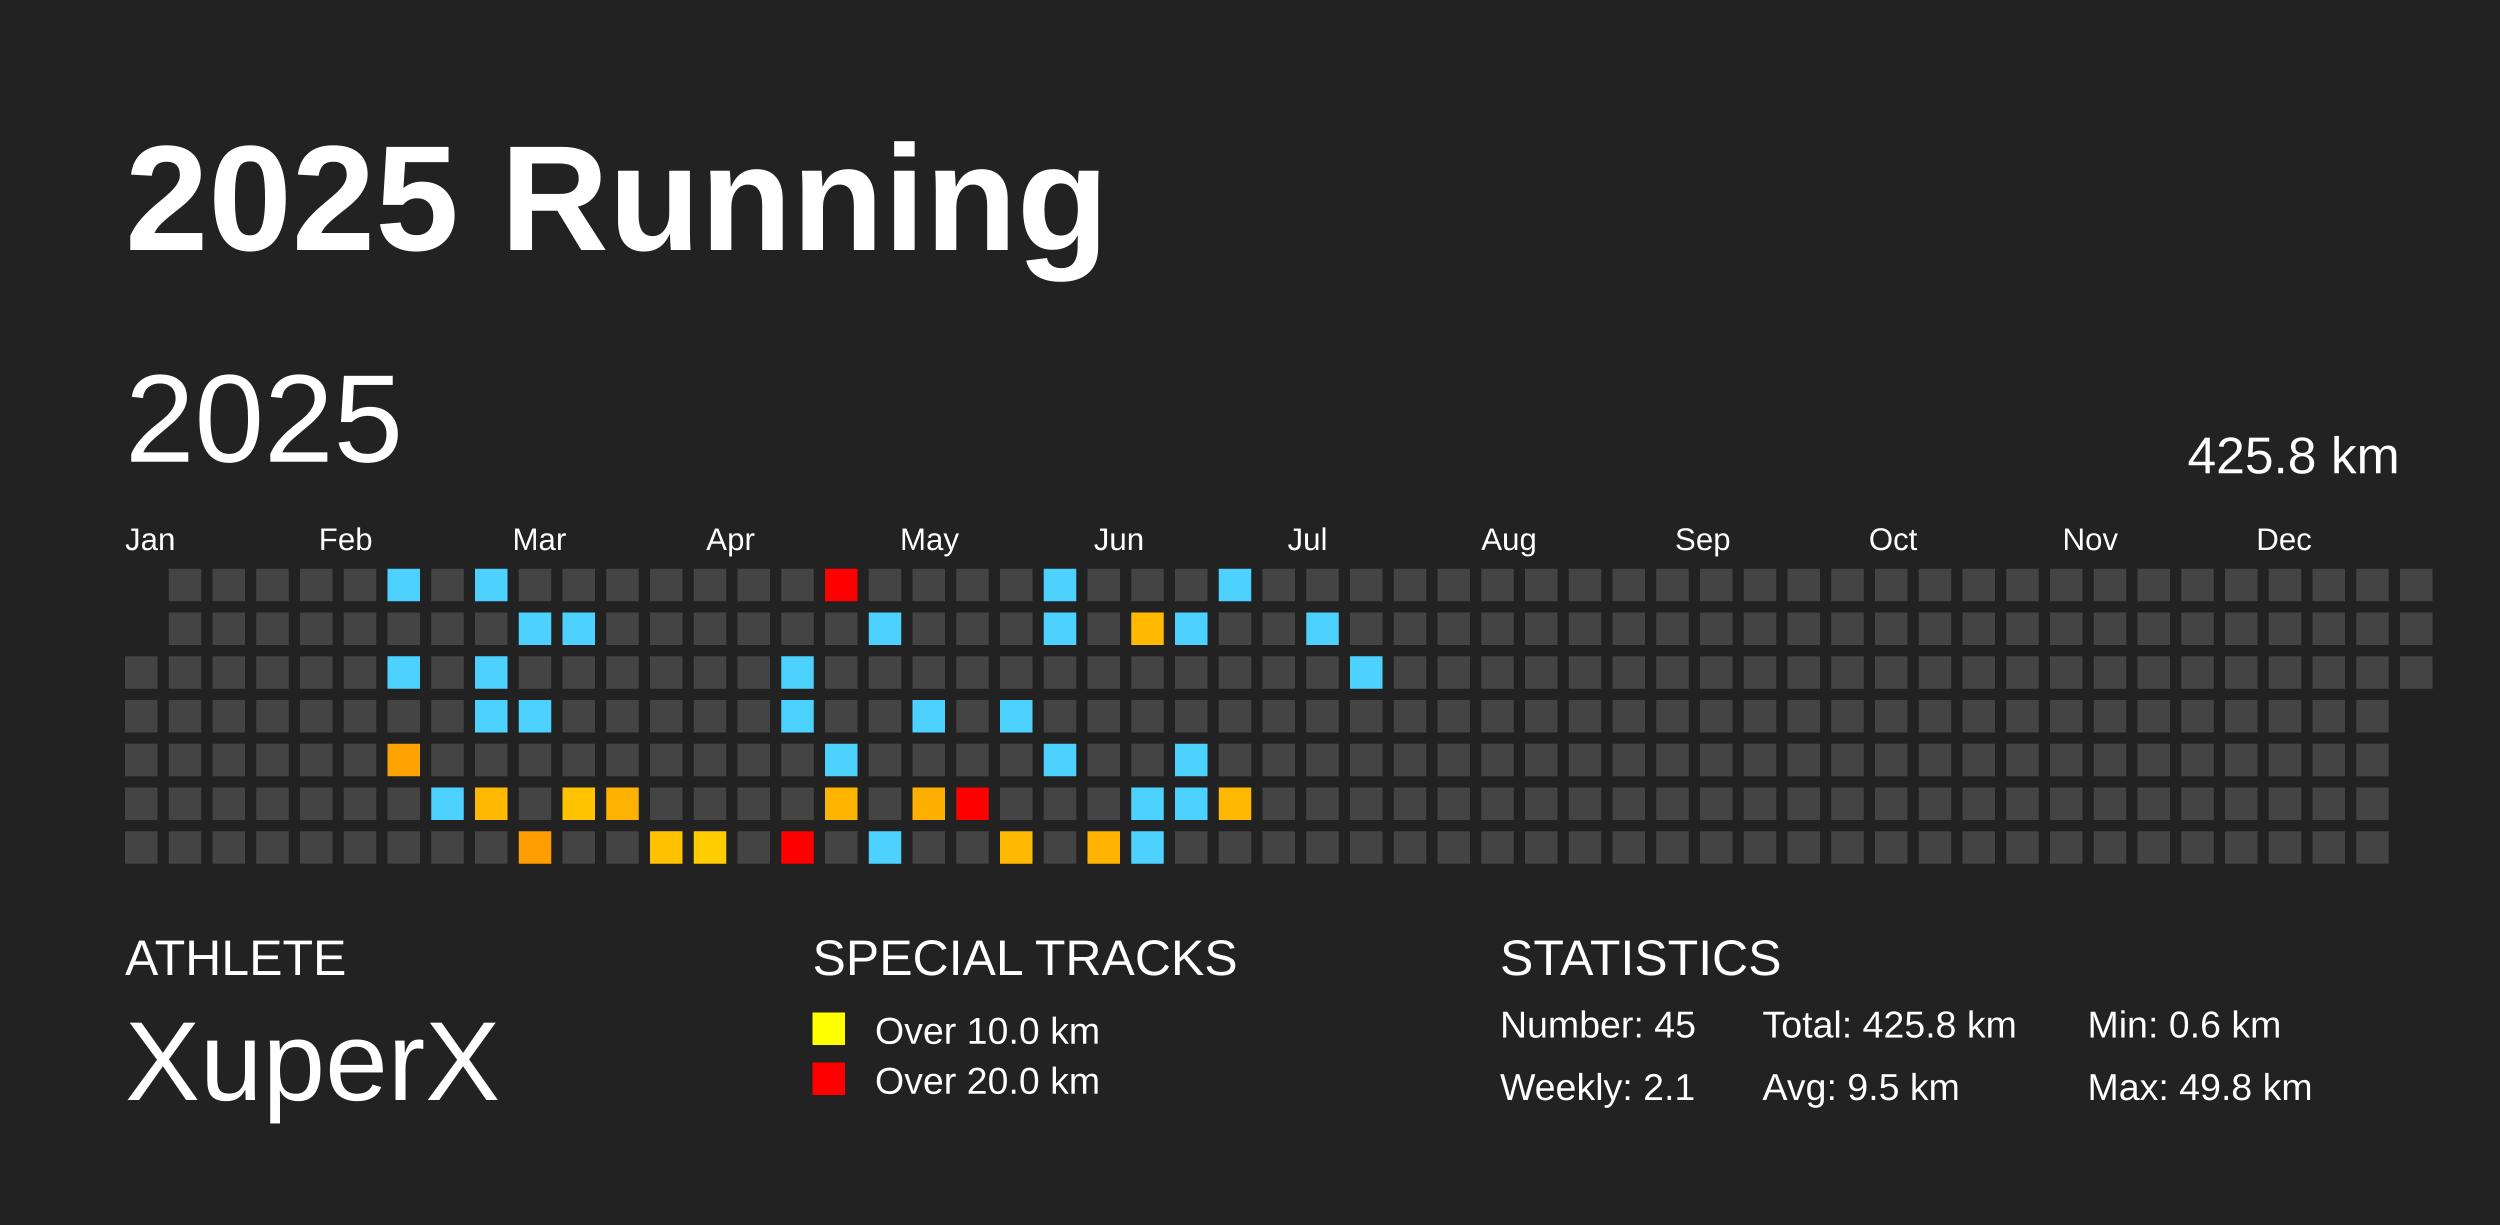
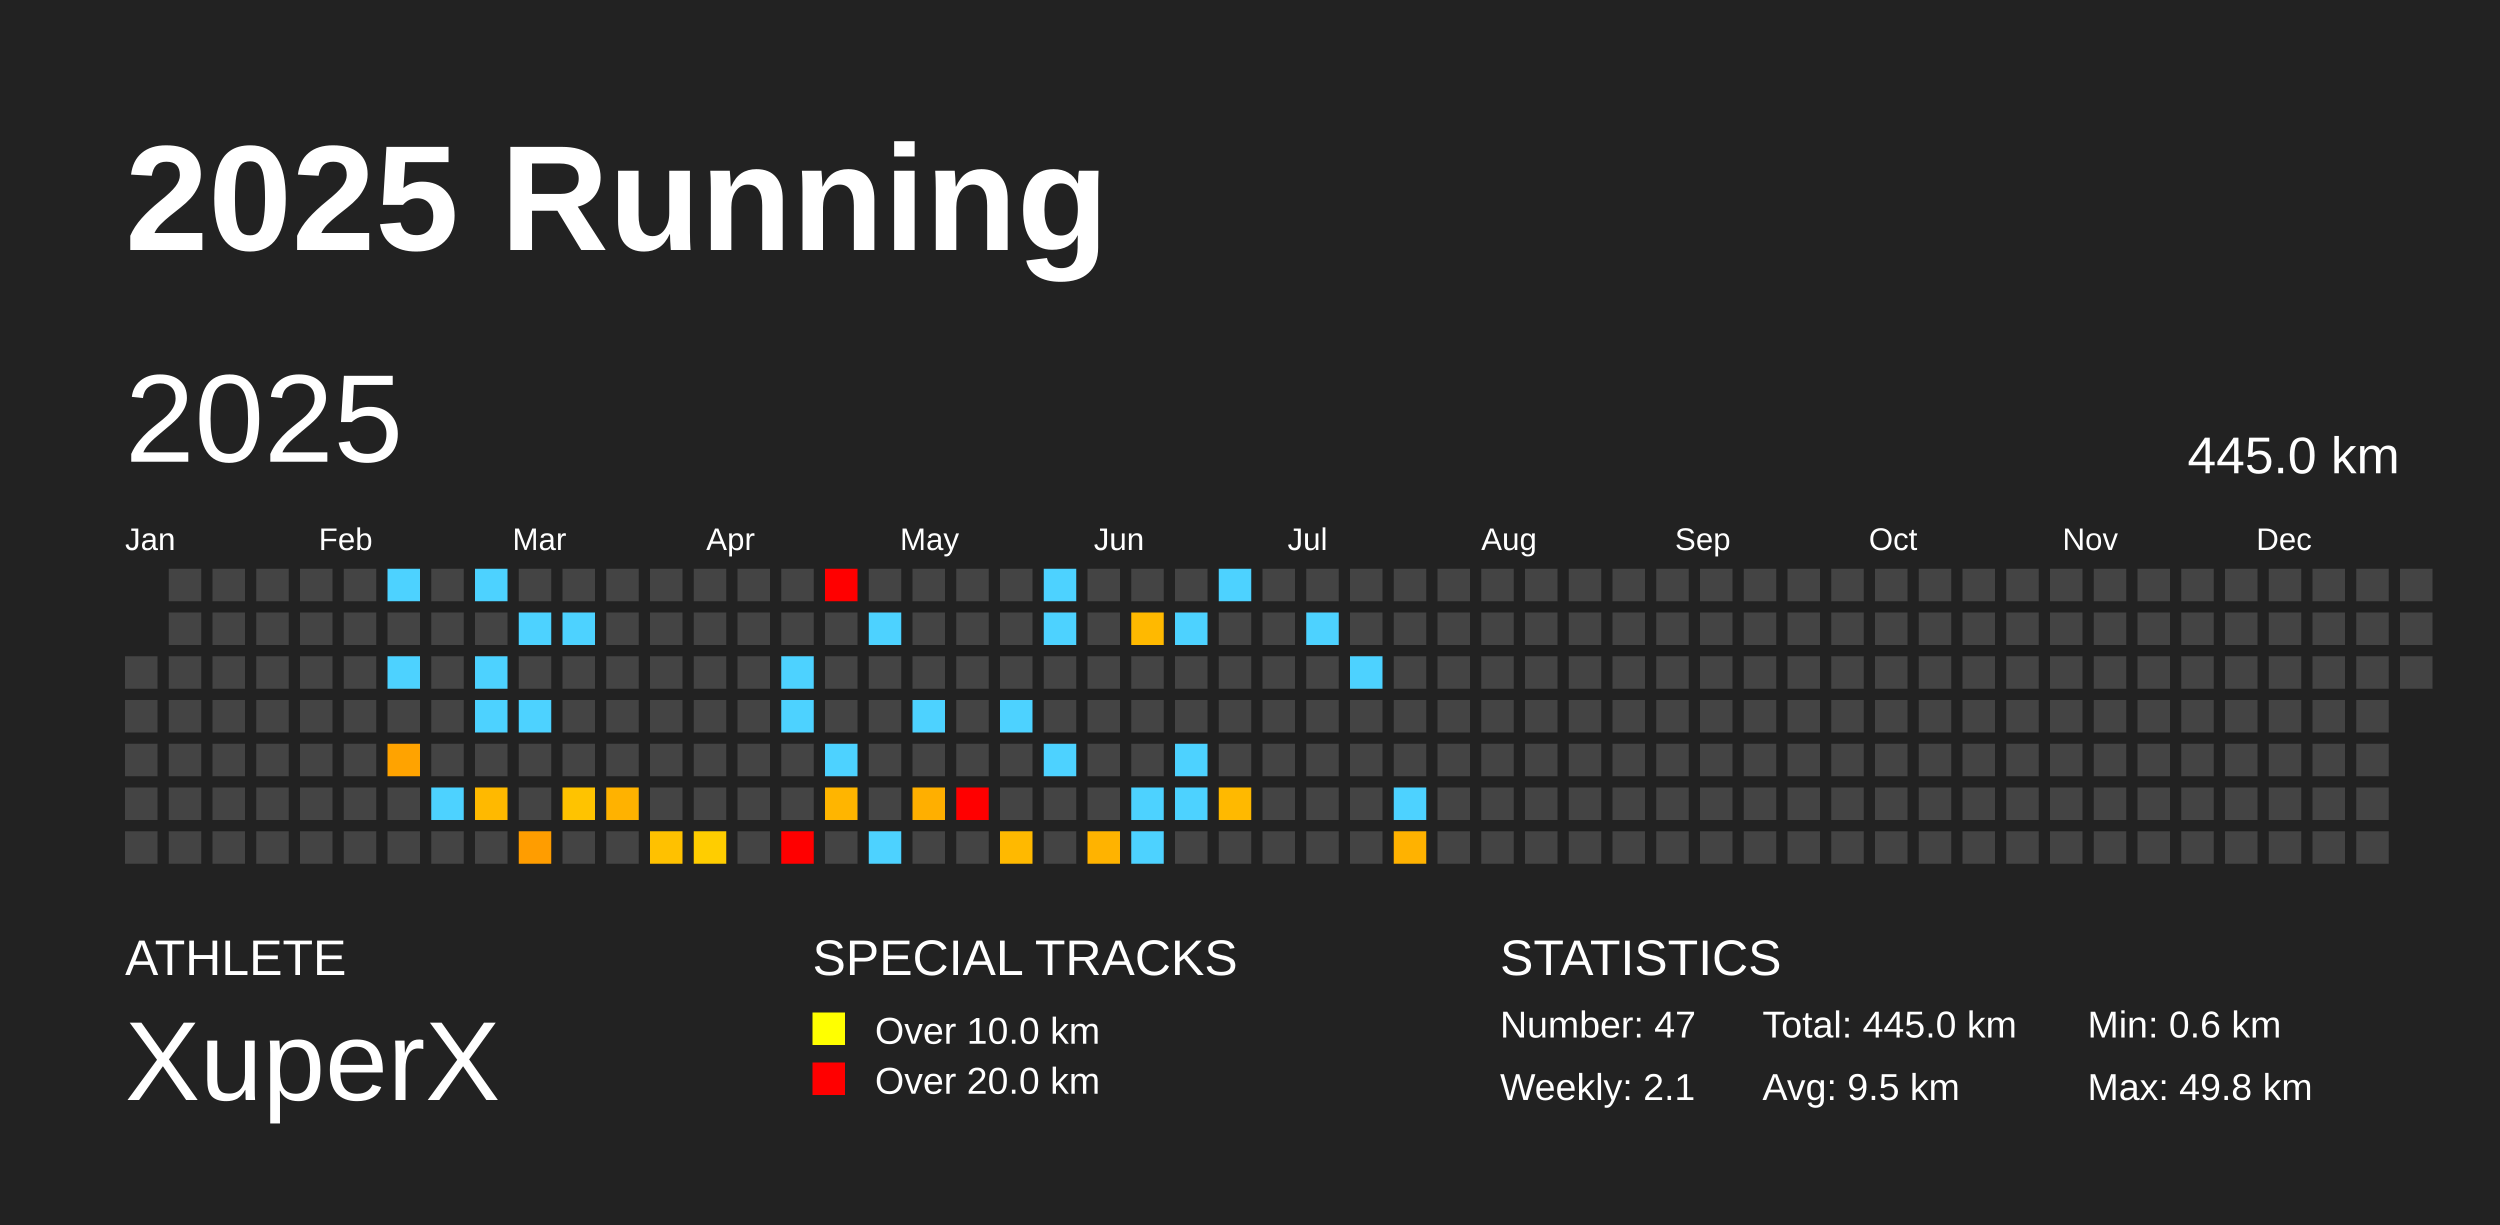
<svg xmlns="http://www.w3.org/2000/svg" baseProfile="full" height="98mm" version="1.1" viewBox="0,0,200,98" width="200mm">
  <defs />
  <rect fill="#222222" height="98" width="200" x="0" y="0" />
  <text fill="#FFFFFF" style="font-size:12px; font-family:Arial; font-weight:bold;" x="10" y="20">2025 Running</text>
  <text fill="#FFFFFF" style="font-size:4px; font-family:Arial" x="10" y="78">ATHLETE</text>
  <text fill="#FFFFFF" style="font-size:9px; font-family:Arial" x="10" y="88">XuperX</text>
  <text fill="#FFFFFF" style="font-size:4px; font-family:Arial" x="65" y="78">SPECIAL TRACKS</text>
  <rect fill="yellow" height="2.6" width="2.6" x="65" y="81" />
  <text fill="#FFFFFF" style="font-size:3px; font-family:Arial" x="70" y="83.5">Over 10.0 km</text>
  <rect fill="red" height="2.6" width="2.6" x="65" y="85" />
  <text fill="#FFFFFF" style="font-size:3px; font-family:Arial" x="70" y="87.5">Over 20.0 km</text>
  <text fill="#FFFFFF" style="font-size:4px; font-family:Arial" x="120" y="78">STATISTICS</text>
-   <text fill="#FFFFFF" style="font-size:3px; font-family:Arial" x="120" y="83">Number: 45</text>
+   <text fill="#FFFFFF" style="font-size:3px; font-family:Arial" x="120" y="83">Number: 47</text>
  <text fill="#FFFFFF" style="font-size:3px; font-family:Arial" x="120" y="88">Weekly: 2.1</text>
-   <text fill="#FFFFFF" style="font-size:3px; font-family:Arial" x="141" y="83">Total: 425.8 km</text>
+   <text fill="#FFFFFF" style="font-size:3px; font-family:Arial" x="141" y="83">Total: 445.0 km</text>
  <text fill="#FFFFFF" style="font-size:3px; font-family:Arial" x="141" y="88">Avg: 9.5 km</text>
  <text fill="#FFFFFF" style="font-size:3px; font-family:Arial" x="167" y="83">Min: 0.6 km</text>
  <text fill="#FFFFFF" style="font-size:3px; font-family:Arial" x="167" y="88">Max: 49.8 km</text>
  <text dominant-baseline="hanging" fill="#FFFFFF" style="font-size:10.0px; font-family:Arial;" x="10" y="30">2025</text>
-   <text dominant-baseline="hanging" fill="#FFFFFF" style="font-size:4.125px; font-family:Arial;" x="175" y="35">425.8 km</text>
+   <text dominant-baseline="hanging" fill="#FFFFFF" style="font-size:4.125px; font-family:Arial;" x="175" y="35">445.0 km</text>
  <text fill="#FFFFFF" style="font-size:2.5px; font-family:Arial" x="10.0" y="44">Jan</text>
  <text fill="#FFFFFF" style="font-size:2.5px; font-family:Arial" x="25.5" y="44">Feb</text>
  <text fill="#FFFFFF" style="font-size:2.5px; font-family:Arial" x="41.0" y="44">Mar</text>
  <text fill="#FFFFFF" style="font-size:2.5px; font-family:Arial" x="56.5" y="44">Apr</text>
  <text fill="#FFFFFF" style="font-size:2.5px; font-family:Arial" x="72.0" y="44">May</text>
  <text fill="#FFFFFF" style="font-size:2.5px; font-family:Arial" x="87.5" y="44">Jun</text>
  <text fill="#FFFFFF" style="font-size:2.5px; font-family:Arial" x="103.0" y="44">Jul</text>
  <text fill="#FFFFFF" style="font-size:2.5px; font-family:Arial" x="118.5" y="44">Aug</text>
  <text fill="#FFFFFF" style="font-size:2.5px; font-family:Arial" x="134.0" y="44">Sep</text>
  <text fill="#FFFFFF" style="font-size:2.5px; font-family:Arial" x="149.5" y="44">Oct</text>
  <text fill="#FFFFFF" style="font-size:2.5px; font-family:Arial" x="165.0" y="44">Nov</text>
  <text fill="#FFFFFF" style="font-size:2.5px; font-family:Arial" x="180.5" y="44">Dec</text>
  <rect fill="#444444" height="2.6" width="2.6" x="10.0" y="52.5" />
  <rect fill="#444444" height="2.6" width="2.6" x="10.0" y="56.0" />
  <rect fill="#444444" height="2.6" width="2.6" x="10.0" y="59.5" />
  <rect fill="#444444" height="2.6" width="2.6" x="10.0" y="63.0" />
  <rect fill="#444444" height="2.6" width="2.6" x="10.0" y="66.5" />
  <rect fill="#444444" height="2.6" width="2.6" x="13.5" y="45.5" />
  <rect fill="#444444" height="2.6" width="2.6" x="13.5" y="49.0" />
  <rect fill="#444444" height="2.6" width="2.6" x="13.5" y="52.5" />
  <rect fill="#444444" height="2.6" width="2.6" x="13.5" y="56.0" />
  <rect fill="#444444" height="2.6" width="2.6" x="13.5" y="59.5" />
  <rect fill="#444444" height="2.6" width="2.6" x="13.5" y="63.0" />
  <rect fill="#444444" height="2.6" width="2.6" x="13.5" y="66.5" />
  <rect fill="#444444" height="2.6" width="2.6" x="17.0" y="45.5" />
  <rect fill="#444444" height="2.6" width="2.6" x="17.0" y="49.0" />
  <rect fill="#444444" height="2.6" width="2.6" x="17.0" y="52.5" />
  <rect fill="#444444" height="2.6" width="2.6" x="17.0" y="56.0" />
  <rect fill="#444444" height="2.6" width="2.6" x="17.0" y="59.5" />
  <rect fill="#444444" height="2.6" width="2.6" x="17.0" y="63.0" />
  <rect fill="#444444" height="2.6" width="2.6" x="17.0" y="66.5" />
  <rect fill="#444444" height="2.6" width="2.6" x="20.5" y="45.5" />
  <rect fill="#444444" height="2.6" width="2.6" x="20.5" y="49.0" />
  <rect fill="#444444" height="2.6" width="2.6" x="20.5" y="52.5" />
  <rect fill="#444444" height="2.6" width="2.6" x="20.5" y="56.0" />
  <rect fill="#444444" height="2.6" width="2.6" x="20.5" y="59.5" />
  <rect fill="#444444" height="2.6" width="2.6" x="20.5" y="63.0" />
  <rect fill="#444444" height="2.6" width="2.6" x="20.5" y="66.5" />
  <rect fill="#444444" height="2.6" width="2.6" x="24.0" y="45.5" />
  <rect fill="#444444" height="2.6" width="2.6" x="24.0" y="49.0" />
  <rect fill="#444444" height="2.6" width="2.6" x="24.0" y="52.5" />
  <rect fill="#444444" height="2.6" width="2.6" x="24.0" y="56.0" />
  <rect fill="#444444" height="2.6" width="2.6" x="24.0" y="59.5" />
  <rect fill="#444444" height="2.6" width="2.6" x="24.0" y="63.0" />
  <rect fill="#444444" height="2.6" width="2.6" x="24.0" y="66.5" />
  <rect fill="#444444" height="2.6" width="2.6" x="27.5" y="45.5" />
  <rect fill="#444444" height="2.6" width="2.6" x="27.5" y="49.0" />
  <rect fill="#444444" height="2.6" width="2.6" x="27.5" y="52.5" />
  <rect fill="#444444" height="2.6" width="2.6" x="27.5" y="56.0" />
  <rect fill="#444444" height="2.6" width="2.6" x="27.5" y="59.5" />
  <rect fill="#444444" height="2.6" width="2.6" x="27.5" y="63.0" />
  <rect fill="#444444" height="2.6" width="2.6" x="27.5" y="66.5" />
  <rect fill="#4dd2ff" height="2.6" width="2.6" x="31.0" y="45.5" />
  <rect fill="#444444" height="2.6" width="2.6" x="31.0" y="49.0" />
  <rect fill="#4dd2ff" height="2.6" width="2.6" x="31.0" y="52.5" />
  <rect fill="#444444" height="2.6" width="2.6" x="31.0" y="56.0" />
  <rect fill="#ffa300" height="2.6" width="2.6" x="31.0" y="59.5" />
  <rect fill="#444444" height="2.6" width="2.6" x="31.0" y="63.0" />
  <rect fill="#444444" height="2.6" width="2.6" x="31.0" y="66.5" />
  <rect fill="#444444" height="2.6" width="2.6" x="34.5" y="45.5" />
  <rect fill="#444444" height="2.6" width="2.6" x="34.5" y="49.0" />
  <rect fill="#444444" height="2.6" width="2.6" x="34.5" y="52.5" />
  <rect fill="#444444" height="2.6" width="2.6" x="34.5" y="56.0" />
  <rect fill="#444444" height="2.6" width="2.6" x="34.5" y="59.5" />
  <rect fill="#4dd2ff" height="2.6" width="2.6" x="34.5" y="63.0" />
  <rect fill="#444444" height="2.6" width="2.6" x="34.5" y="66.5" />
  <rect fill="#4dd2ff" height="2.6" width="2.6" x="38.0" y="45.5" />
  <rect fill="#444444" height="2.6" width="2.6" x="38.0" y="49.0" />
  <rect fill="#4dd2ff" height="2.6" width="2.6" x="38.0" y="52.5" />
  <rect fill="#4dd2ff" height="2.6" width="2.6" x="38.0" y="56.0" />
  <rect fill="#444444" height="2.6" width="2.6" x="38.0" y="59.5" />
  <rect fill="#ffb900" height="2.6" width="2.6" x="38.0" y="63.0" />
  <rect fill="#444444" height="2.6" width="2.6" x="38.0" y="66.5" />
  <rect fill="#444444" height="2.6" width="2.6" x="41.5" y="45.5" />
  <rect fill="#4dd2ff" height="2.6" width="2.6" x="41.5" y="49.0" />
  <rect fill="#444444" height="2.6" width="2.6" x="41.5" y="52.5" />
  <rect fill="#4dd2ff" height="2.6" width="2.6" x="41.5" y="56.0" />
  <rect fill="#444444" height="2.6" width="2.6" x="41.5" y="59.5" />
  <rect fill="#444444" height="2.6" width="2.6" x="41.5" y="63.0" />
  <rect fill="#ff9d00" height="2.6" width="2.6" x="41.5" y="66.5" />
  <rect fill="#444444" height="2.6" width="2.6" x="45.0" y="45.5" />
  <rect fill="#4dd2ff" height="2.6" width="2.6" x="45.0" y="49.0" />
  <rect fill="#444444" height="2.6" width="2.6" x="45.0" y="52.5" />
  <rect fill="#444444" height="2.6" width="2.6" x="45.0" y="56.0" />
  <rect fill="#444444" height="2.6" width="2.6" x="45.0" y="59.5" />
  <rect fill="#ffc300" height="2.6" width="2.6" x="45.0" y="63.0" />
  <rect fill="#444444" height="2.6" width="2.6" x="45.0" y="66.5" />
  <rect fill="#444444" height="2.6" width="2.6" x="48.5" y="45.5" />
  <rect fill="#444444" height="2.6" width="2.6" x="48.5" y="49.0" />
  <rect fill="#444444" height="2.6" width="2.6" x="48.5" y="52.5" />
  <rect fill="#444444" height="2.6" width="2.6" x="48.5" y="56.0" />
  <rect fill="#444444" height="2.6" width="2.6" x="48.5" y="59.5" />
  <rect fill="#ffb200" height="2.6" width="2.6" x="48.5" y="63.0" />
  <rect fill="#444444" height="2.6" width="2.6" x="48.5" y="66.5" />
  <rect fill="#444444" height="2.6" width="2.6" x="52.0" y="45.5" />
  <rect fill="#444444" height="2.6" width="2.6" x="52.0" y="49.0" />
  <rect fill="#444444" height="2.6" width="2.6" x="52.0" y="52.5" />
  <rect fill="#444444" height="2.6" width="2.6" x="52.0" y="56.0" />
  <rect fill="#444444" height="2.6" width="2.6" x="52.0" y="59.5" />
  <rect fill="#444444" height="2.6" width="2.6" x="52.0" y="63.0" />
  <rect fill="#ffc100" height="2.6" width="2.6" x="52.0" y="66.5" />
  <rect fill="#444444" height="2.6" width="2.6" x="55.5" y="45.5" />
  <rect fill="#444444" height="2.6" width="2.6" x="55.5" y="49.0" />
  <rect fill="#444444" height="2.6" width="2.6" x="55.5" y="52.5" />
  <rect fill="#444444" height="2.6" width="2.6" x="55.5" y="56.0" />
  <rect fill="#444444" height="2.6" width="2.6" x="55.5" y="59.5" />
  <rect fill="#444444" height="2.6" width="2.6" x="55.5" y="63.0" />
  <rect fill="#ffcd00" height="2.6" width="2.6" x="55.5" y="66.5" />
  <rect fill="#444444" height="2.6" width="2.6" x="59.0" y="45.5" />
  <rect fill="#444444" height="2.6" width="2.6" x="59.0" y="49.0" />
  <rect fill="#444444" height="2.6" width="2.6" x="59.0" y="52.5" />
  <rect fill="#444444" height="2.6" width="2.6" x="59.0" y="56.0" />
  <rect fill="#444444" height="2.6" width="2.6" x="59.0" y="59.5" />
  <rect fill="#444444" height="2.6" width="2.6" x="59.0" y="63.0" />
  <rect fill="#444444" height="2.6" width="2.6" x="59.0" y="66.5" />
  <rect fill="#444444" height="2.6" width="2.6" x="62.5" y="45.5" />
  <rect fill="#444444" height="2.6" width="2.6" x="62.5" y="49.0" />
  <rect fill="#4dd2ff" height="2.6" width="2.6" x="62.5" y="52.5" />
  <rect fill="#4dd2ff" height="2.6" width="2.6" x="62.5" y="56.0" />
  <rect fill="#444444" height="2.6" width="2.6" x="62.5" y="59.5" />
  <rect fill="#444444" height="2.6" width="2.6" x="62.5" y="63.0" />
  <rect fill="red" height="2.6" width="2.6" x="62.5" y="66.5" />
  <rect fill="red" height="2.6" width="2.6" x="66.0" y="45.5" />
  <rect fill="#444444" height="2.6" width="2.6" x="66.0" y="49.0" />
  <rect fill="#444444" height="2.6" width="2.6" x="66.0" y="52.5" />
  <rect fill="#444444" height="2.6" width="2.6" x="66.0" y="56.0" />
  <rect fill="#4dd2ff" height="2.6" width="2.6" x="66.0" y="59.5" />
  <rect fill="#ffb500" height="2.6" width="2.6" x="66.0" y="63.0" />
  <rect fill="#444444" height="2.6" width="2.6" x="66.0" y="66.5" />
  <rect fill="#444444" height="2.6" width="2.6" x="69.5" y="45.5" />
  <rect fill="#4dd2ff" height="2.6" width="2.6" x="69.5" y="49.0" />
  <rect fill="#444444" height="2.6" width="2.6" x="69.5" y="52.5" />
  <rect fill="#444444" height="2.6" width="2.6" x="69.5" y="56.0" />
  <rect fill="#444444" height="2.6" width="2.6" x="69.5" y="59.5" />
  <rect fill="#444444" height="2.6" width="2.6" x="69.5" y="63.0" />
  <rect fill="#4dd2ff" height="2.6" width="2.6" x="69.5" y="66.5" />
  <rect fill="#444444" height="2.6" width="2.6" x="73.0" y="45.5" />
  <rect fill="#444444" height="2.6" width="2.6" x="73.0" y="49.0" />
  <rect fill="#444444" height="2.6" width="2.6" x="73.0" y="52.5" />
  <rect fill="#4dd2ff" height="2.6" width="2.6" x="73.0" y="56.0" />
  <rect fill="#444444" height="2.6" width="2.6" x="73.0" y="59.5" />
  <rect fill="#ffaf00" height="2.6" width="2.6" x="73.0" y="63.0" />
  <rect fill="#444444" height="2.6" width="2.6" x="73.0" y="66.5" />
  <rect fill="#444444" height="2.6" width="2.6" x="76.5" y="45.5" />
  <rect fill="#444444" height="2.6" width="2.6" x="76.5" y="49.0" />
  <rect fill="#444444" height="2.6" width="2.6" x="76.5" y="52.5" />
  <rect fill="#444444" height="2.6" width="2.6" x="76.5" y="56.0" />
  <rect fill="#444444" height="2.6" width="2.6" x="76.5" y="59.5" />
  <rect fill="red" height="2.6" width="2.6" x="76.5" y="63.0" />
  <rect fill="#444444" height="2.6" width="2.6" x="76.5" y="66.5" />
  <rect fill="#444444" height="2.6" width="2.6" x="80.0" y="45.5" />
  <rect fill="#444444" height="2.6" width="2.6" x="80.0" y="49.0" />
  <rect fill="#444444" height="2.6" width="2.6" x="80.0" y="52.5" />
  <rect fill="#4dd2ff" height="2.6" width="2.6" x="80.0" y="56.0" />
  <rect fill="#444444" height="2.6" width="2.6" x="80.0" y="59.5" />
  <rect fill="#444444" height="2.6" width="2.6" x="80.0" y="63.0" />
  <rect fill="#ffb900" height="2.6" width="2.6" x="80.0" y="66.5" />
  <rect fill="#4dd2ff" height="2.6" width="2.6" x="83.5" y="45.5" />
  <rect fill="#4dd2ff" height="2.6" width="2.6" x="83.5" y="49.0" />
  <rect fill="#444444" height="2.6" width="2.6" x="83.5" y="52.5" />
  <rect fill="#444444" height="2.6" width="2.6" x="83.5" y="56.0" />
  <rect fill="#4dd2ff" height="2.6" width="2.6" x="83.5" y="59.5" />
  <rect fill="#444444" height="2.6" width="2.6" x="83.5" y="63.0" />
  <rect fill="#444444" height="2.6" width="2.6" x="83.5" y="66.5" />
  <rect fill="#444444" height="2.6" width="2.6" x="87.0" y="45.5" />
  <rect fill="#444444" height="2.6" width="2.6" x="87.0" y="49.0" />
  <rect fill="#444444" height="2.6" width="2.6" x="87.0" y="52.5" />
  <rect fill="#444444" height="2.6" width="2.6" x="87.0" y="56.0" />
  <rect fill="#444444" height="2.6" width="2.6" x="87.0" y="59.5" />
  <rect fill="#444444" height="2.6" width="2.6" x="87.0" y="63.0" />
  <rect fill="#ffb300" height="2.6" width="2.6" x="87.0" y="66.5" />
  <rect fill="#444444" height="2.6" width="2.6" x="90.5" y="45.5" />
  <rect fill="#ffb900" height="2.6" width="2.6" x="90.5" y="49.0" />
  <rect fill="#444444" height="2.6" width="2.6" x="90.5" y="52.5" />
  <rect fill="#444444" height="2.6" width="2.6" x="90.5" y="56.0" />
  <rect fill="#444444" height="2.6" width="2.6" x="90.5" y="59.5" />
  <rect fill="#4dd2ff" height="2.6" width="2.6" x="90.5" y="63.0" />
  <rect fill="#4dd2ff" height="2.6" width="2.6" x="90.5" y="66.5" />
  <rect fill="#444444" height="2.6" width="2.6" x="94.0" y="45.5" />
  <rect fill="#4dd2ff" height="2.6" width="2.6" x="94.0" y="49.0" />
  <rect fill="#444444" height="2.6" width="2.6" x="94.0" y="52.5" />
  <rect fill="#444444" height="2.6" width="2.6" x="94.0" y="56.0" />
  <rect fill="#4dd2ff" height="2.6" width="2.6" x="94.0" y="59.5" />
  <rect fill="#4dd2ff" height="2.6" width="2.6" x="94.0" y="63.0" />
  <rect fill="#444444" height="2.6" width="2.6" x="94.0" y="66.5" />
  <rect fill="#4dd2ff" height="2.6" width="2.6" x="97.5" y="45.5" />
  <rect fill="#444444" height="2.6" width="2.6" x="97.5" y="49.0" />
  <rect fill="#444444" height="2.6" width="2.6" x="97.5" y="52.5" />
  <rect fill="#444444" height="2.6" width="2.6" x="97.5" y="56.0" />
  <rect fill="#444444" height="2.6" width="2.6" x="97.5" y="59.5" />
  <rect fill="#ffb900" height="2.6" width="2.6" x="97.5" y="63.0" />
  <rect fill="#444444" height="2.6" width="2.6" x="97.5" y="66.5" />
  <rect fill="#444444" height="2.6" width="2.6" x="101.0" y="45.5" />
  <rect fill="#444444" height="2.6" width="2.6" x="101.0" y="49.0" />
  <rect fill="#444444" height="2.6" width="2.6" x="101.0" y="52.5" />
  <rect fill="#444444" height="2.6" width="2.6" x="101.0" y="56.0" />
  <rect fill="#444444" height="2.6" width="2.6" x="101.0" y="59.5" />
  <rect fill="#444444" height="2.6" width="2.6" x="101.0" y="63.0" />
  <rect fill="#444444" height="2.6" width="2.6" x="101.0" y="66.5" />
  <rect fill="#444444" height="2.6" width="2.6" x="104.5" y="45.5" />
  <rect fill="#4dd2ff" height="2.6" width="2.6" x="104.5" y="49.0" />
  <rect fill="#444444" height="2.6" width="2.6" x="104.5" y="52.5" />
  <rect fill="#444444" height="2.6" width="2.6" x="104.5" y="56.0" />
  <rect fill="#444444" height="2.6" width="2.6" x="104.5" y="59.5" />
  <rect fill="#444444" height="2.6" width="2.6" x="104.5" y="63.0" />
  <rect fill="#444444" height="2.6" width="2.6" x="104.5" y="66.5" />
  <rect fill="#444444" height="2.6" width="2.6" x="108.0" y="45.5" />
  <rect fill="#444444" height="2.6" width="2.6" x="108.0" y="49.0" />
  <rect fill="#4dd2ff" height="2.6" width="2.6" x="108.0" y="52.5" />
  <rect fill="#444444" height="2.6" width="2.6" x="108.0" y="56.0" />
  <rect fill="#444444" height="2.6" width="2.6" x="108.0" y="59.5" />
  <rect fill="#444444" height="2.6" width="2.6" x="108.0" y="63.0" />
  <rect fill="#444444" height="2.6" width="2.6" x="108.0" y="66.5" />
  <rect fill="#444444" height="2.6" width="2.6" x="111.5" y="45.5" />
  <rect fill="#444444" height="2.6" width="2.6" x="111.5" y="49.0" />
  <rect fill="#444444" height="2.6" width="2.6" x="111.5" y="52.5" />
  <rect fill="#444444" height="2.6" width="2.6" x="111.5" y="56.0" />
  <rect fill="#444444" height="2.6" width="2.6" x="111.5" y="59.5" />
-   <rect fill="#444444" height="2.6" width="2.6" x="111.5" y="63.0" />
-   <rect fill="#444444" height="2.6" width="2.6" x="111.5" y="66.5" />
+   <rect fill="#4dd2ff" height="2.6" width="2.6" x="111.5" y="63.0" />
+   <rect fill="#ffb200" height="2.6" width="2.6" x="111.5" y="66.5" />
  <rect fill="#444444" height="2.6" width="2.6" x="115.0" y="45.5" />
  <rect fill="#444444" height="2.6" width="2.6" x="115.0" y="49.0" />
  <rect fill="#444444" height="2.6" width="2.6" x="115.0" y="52.5" />
  <rect fill="#444444" height="2.6" width="2.6" x="115.0" y="56.0" />
  <rect fill="#444444" height="2.6" width="2.6" x="115.0" y="59.5" />
  <rect fill="#444444" height="2.6" width="2.6" x="115.0" y="63.0" />
  <rect fill="#444444" height="2.6" width="2.6" x="115.0" y="66.5" />
  <rect fill="#444444" height="2.6" width="2.6" x="118.5" y="45.5" />
  <rect fill="#444444" height="2.6" width="2.6" x="118.5" y="49.0" />
  <rect fill="#444444" height="2.6" width="2.6" x="118.5" y="52.5" />
  <rect fill="#444444" height="2.6" width="2.6" x="118.5" y="56.0" />
  <rect fill="#444444" height="2.6" width="2.6" x="118.5" y="59.5" />
  <rect fill="#444444" height="2.6" width="2.6" x="118.5" y="63.0" />
  <rect fill="#444444" height="2.6" width="2.6" x="118.5" y="66.5" />
  <rect fill="#444444" height="2.6" width="2.6" x="122.0" y="45.5" />
  <rect fill="#444444" height="2.6" width="2.6" x="122.0" y="49.0" />
  <rect fill="#444444" height="2.6" width="2.6" x="122.0" y="52.5" />
  <rect fill="#444444" height="2.6" width="2.6" x="122.0" y="56.0" />
  <rect fill="#444444" height="2.6" width="2.6" x="122.0" y="59.5" />
  <rect fill="#444444" height="2.6" width="2.6" x="122.0" y="63.0" />
  <rect fill="#444444" height="2.6" width="2.6" x="122.0" y="66.5" />
  <rect fill="#444444" height="2.6" width="2.6" x="125.5" y="45.5" />
  <rect fill="#444444" height="2.6" width="2.6" x="125.5" y="49.0" />
  <rect fill="#444444" height="2.6" width="2.6" x="125.5" y="52.5" />
  <rect fill="#444444" height="2.6" width="2.6" x="125.5" y="56.0" />
  <rect fill="#444444" height="2.6" width="2.6" x="125.5" y="59.5" />
  <rect fill="#444444" height="2.6" width="2.6" x="125.5" y="63.0" />
  <rect fill="#444444" height="2.6" width="2.6" x="125.5" y="66.5" />
  <rect fill="#444444" height="2.6" width="2.6" x="129.0" y="45.5" />
  <rect fill="#444444" height="2.6" width="2.6" x="129.0" y="49.0" />
  <rect fill="#444444" height="2.6" width="2.6" x="129.0" y="52.5" />
  <rect fill="#444444" height="2.6" width="2.6" x="129.0" y="56.0" />
  <rect fill="#444444" height="2.6" width="2.6" x="129.0" y="59.5" />
  <rect fill="#444444" height="2.6" width="2.6" x="129.0" y="63.0" />
  <rect fill="#444444" height="2.6" width="2.6" x="129.0" y="66.5" />
  <rect fill="#444444" height="2.6" width="2.6" x="132.5" y="45.5" />
  <rect fill="#444444" height="2.6" width="2.6" x="132.5" y="49.0" />
  <rect fill="#444444" height="2.6" width="2.6" x="132.5" y="52.5" />
  <rect fill="#444444" height="2.6" width="2.6" x="132.5" y="56.0" />
  <rect fill="#444444" height="2.6" width="2.6" x="132.5" y="59.5" />
  <rect fill="#444444" height="2.6" width="2.6" x="132.5" y="63.0" />
  <rect fill="#444444" height="2.6" width="2.6" x="132.5" y="66.5" />
  <rect fill="#444444" height="2.6" width="2.6" x="136.0" y="45.5" />
  <rect fill="#444444" height="2.6" width="2.6" x="136.0" y="49.0" />
  <rect fill="#444444" height="2.6" width="2.6" x="136.0" y="52.5" />
  <rect fill="#444444" height="2.6" width="2.6" x="136.0" y="56.0" />
  <rect fill="#444444" height="2.6" width="2.6" x="136.0" y="59.5" />
  <rect fill="#444444" height="2.6" width="2.6" x="136.0" y="63.0" />
  <rect fill="#444444" height="2.6" width="2.6" x="136.0" y="66.5" />
  <rect fill="#444444" height="2.6" width="2.6" x="139.5" y="45.5" />
  <rect fill="#444444" height="2.6" width="2.6" x="139.5" y="49.0" />
  <rect fill="#444444" height="2.6" width="2.6" x="139.5" y="52.5" />
  <rect fill="#444444" height="2.6" width="2.6" x="139.5" y="56.0" />
  <rect fill="#444444" height="2.6" width="2.6" x="139.5" y="59.5" />
  <rect fill="#444444" height="2.6" width="2.6" x="139.5" y="63.0" />
  <rect fill="#444444" height="2.6" width="2.6" x="139.5" y="66.5" />
  <rect fill="#444444" height="2.6" width="2.6" x="143.0" y="45.5" />
  <rect fill="#444444" height="2.6" width="2.6" x="143.0" y="49.0" />
  <rect fill="#444444" height="2.6" width="2.6" x="143.0" y="52.5" />
  <rect fill="#444444" height="2.6" width="2.6" x="143.0" y="56.0" />
  <rect fill="#444444" height="2.6" width="2.6" x="143.0" y="59.5" />
  <rect fill="#444444" height="2.6" width="2.6" x="143.0" y="63.0" />
  <rect fill="#444444" height="2.6" width="2.6" x="143.0" y="66.5" />
  <rect fill="#444444" height="2.6" width="2.6" x="146.5" y="45.5" />
  <rect fill="#444444" height="2.6" width="2.6" x="146.5" y="49.0" />
  <rect fill="#444444" height="2.6" width="2.6" x="146.5" y="52.5" />
  <rect fill="#444444" height="2.6" width="2.6" x="146.5" y="56.0" />
  <rect fill="#444444" height="2.6" width="2.6" x="146.5" y="59.5" />
  <rect fill="#444444" height="2.6" width="2.6" x="146.5" y="63.0" />
  <rect fill="#444444" height="2.6" width="2.6" x="146.5" y="66.5" />
  <rect fill="#444444" height="2.6" width="2.6" x="150.0" y="45.5" />
  <rect fill="#444444" height="2.6" width="2.6" x="150.0" y="49.0" />
  <rect fill="#444444" height="2.6" width="2.6" x="150.0" y="52.5" />
  <rect fill="#444444" height="2.6" width="2.6" x="150.0" y="56.0" />
  <rect fill="#444444" height="2.6" width="2.6" x="150.0" y="59.5" />
  <rect fill="#444444" height="2.6" width="2.6" x="150.0" y="63.0" />
  <rect fill="#444444" height="2.6" width="2.6" x="150.0" y="66.5" />
  <rect fill="#444444" height="2.6" width="2.6" x="153.5" y="45.5" />
  <rect fill="#444444" height="2.6" width="2.6" x="153.5" y="49.0" />
  <rect fill="#444444" height="2.6" width="2.6" x="153.5" y="52.5" />
  <rect fill="#444444" height="2.6" width="2.6" x="153.5" y="56.0" />
  <rect fill="#444444" height="2.6" width="2.6" x="153.5" y="59.5" />
  <rect fill="#444444" height="2.6" width="2.6" x="153.5" y="63.0" />
  <rect fill="#444444" height="2.6" width="2.6" x="153.5" y="66.5" />
  <rect fill="#444444" height="2.6" width="2.6" x="157.0" y="45.5" />
  <rect fill="#444444" height="2.6" width="2.6" x="157.0" y="49.0" />
  <rect fill="#444444" height="2.6" width="2.6" x="157.0" y="52.5" />
  <rect fill="#444444" height="2.6" width="2.6" x="157.0" y="56.0" />
  <rect fill="#444444" height="2.6" width="2.6" x="157.0" y="59.5" />
  <rect fill="#444444" height="2.6" width="2.6" x="157.0" y="63.0" />
  <rect fill="#444444" height="2.6" width="2.6" x="157.0" y="66.5" />
  <rect fill="#444444" height="2.6" width="2.6" x="160.5" y="45.5" />
  <rect fill="#444444" height="2.6" width="2.6" x="160.5" y="49.0" />
  <rect fill="#444444" height="2.6" width="2.6" x="160.5" y="52.5" />
  <rect fill="#444444" height="2.6" width="2.6" x="160.5" y="56.0" />
  <rect fill="#444444" height="2.6" width="2.6" x="160.5" y="59.5" />
  <rect fill="#444444" height="2.6" width="2.6" x="160.5" y="63.0" />
  <rect fill="#444444" height="2.6" width="2.6" x="160.5" y="66.5" />
  <rect fill="#444444" height="2.6" width="2.6" x="164.0" y="45.5" />
  <rect fill="#444444" height="2.6" width="2.6" x="164.0" y="49.0" />
  <rect fill="#444444" height="2.6" width="2.6" x="164.0" y="52.5" />
  <rect fill="#444444" height="2.6" width="2.6" x="164.0" y="56.0" />
  <rect fill="#444444" height="2.6" width="2.6" x="164.0" y="59.5" />
  <rect fill="#444444" height="2.6" width="2.6" x="164.0" y="63.0" />
  <rect fill="#444444" height="2.6" width="2.6" x="164.0" y="66.5" />
  <rect fill="#444444" height="2.6" width="2.6" x="167.5" y="45.5" />
  <rect fill="#444444" height="2.6" width="2.6" x="167.5" y="49.0" />
  <rect fill="#444444" height="2.6" width="2.6" x="167.5" y="52.5" />
  <rect fill="#444444" height="2.6" width="2.6" x="167.5" y="56.0" />
  <rect fill="#444444" height="2.6" width="2.6" x="167.5" y="59.5" />
  <rect fill="#444444" height="2.6" width="2.6" x="167.5" y="63.0" />
  <rect fill="#444444" height="2.6" width="2.6" x="167.5" y="66.5" />
  <rect fill="#444444" height="2.6" width="2.6" x="171.0" y="45.5" />
  <rect fill="#444444" height="2.6" width="2.6" x="171.0" y="49.0" />
  <rect fill="#444444" height="2.6" width="2.6" x="171.0" y="52.5" />
  <rect fill="#444444" height="2.6" width="2.6" x="171.0" y="56.0" />
  <rect fill="#444444" height="2.6" width="2.6" x="171.0" y="59.5" />
  <rect fill="#444444" height="2.6" width="2.6" x="171.0" y="63.0" />
  <rect fill="#444444" height="2.6" width="2.6" x="171.0" y="66.5" />
  <rect fill="#444444" height="2.6" width="2.6" x="174.5" y="45.5" />
  <rect fill="#444444" height="2.6" width="2.6" x="174.5" y="49.0" />
  <rect fill="#444444" height="2.6" width="2.6" x="174.5" y="52.5" />
  <rect fill="#444444" height="2.6" width="2.6" x="174.5" y="56.0" />
  <rect fill="#444444" height="2.6" width="2.6" x="174.5" y="59.5" />
  <rect fill="#444444" height="2.6" width="2.6" x="174.5" y="63.0" />
  <rect fill="#444444" height="2.6" width="2.6" x="174.5" y="66.5" />
  <rect fill="#444444" height="2.6" width="2.6" x="178.0" y="45.5" />
  <rect fill="#444444" height="2.6" width="2.6" x="178.0" y="49.0" />
  <rect fill="#444444" height="2.6" width="2.6" x="178.0" y="52.5" />
  <rect fill="#444444" height="2.6" width="2.6" x="178.0" y="56.0" />
  <rect fill="#444444" height="2.6" width="2.6" x="178.0" y="59.5" />
  <rect fill="#444444" height="2.6" width="2.6" x="178.0" y="63.0" />
  <rect fill="#444444" height="2.6" width="2.6" x="178.0" y="66.5" />
  <rect fill="#444444" height="2.6" width="2.6" x="181.5" y="45.5" />
  <rect fill="#444444" height="2.6" width="2.6" x="181.5" y="49.0" />
  <rect fill="#444444" height="2.6" width="2.6" x="181.5" y="52.5" />
  <rect fill="#444444" height="2.6" width="2.6" x="181.5" y="56.0" />
  <rect fill="#444444" height="2.6" width="2.6" x="181.5" y="59.5" />
  <rect fill="#444444" height="2.6" width="2.6" x="181.5" y="63.0" />
  <rect fill="#444444" height="2.6" width="2.6" x="181.5" y="66.5" />
  <rect fill="#444444" height="2.6" width="2.6" x="185.0" y="45.5" />
  <rect fill="#444444" height="2.6" width="2.6" x="185.0" y="49.0" />
  <rect fill="#444444" height="2.6" width="2.6" x="185.0" y="52.5" />
  <rect fill="#444444" height="2.6" width="2.6" x="185.0" y="56.0" />
  <rect fill="#444444" height="2.6" width="2.6" x="185.0" y="59.5" />
  <rect fill="#444444" height="2.6" width="2.6" x="185.0" y="63.0" />
  <rect fill="#444444" height="2.6" width="2.6" x="185.0" y="66.5" />
  <rect fill="#444444" height="2.6" width="2.6" x="188.5" y="45.5" />
  <rect fill="#444444" height="2.6" width="2.6" x="188.5" y="49.0" />
  <rect fill="#444444" height="2.6" width="2.6" x="188.5" y="52.5" />
  <rect fill="#444444" height="2.6" width="2.6" x="188.5" y="56.0" />
  <rect fill="#444444" height="2.6" width="2.6" x="188.5" y="59.5" />
  <rect fill="#444444" height="2.6" width="2.6" x="188.5" y="63.0" />
  <rect fill="#444444" height="2.6" width="2.6" x="188.5" y="66.5" />
  <rect fill="#444444" height="2.6" width="2.6" x="192.0" y="45.5" />
  <rect fill="#444444" height="2.6" width="2.6" x="192.0" y="49.0" />
  <rect fill="#444444" height="2.6" width="2.6" x="192.0" y="52.5" />
</svg>
